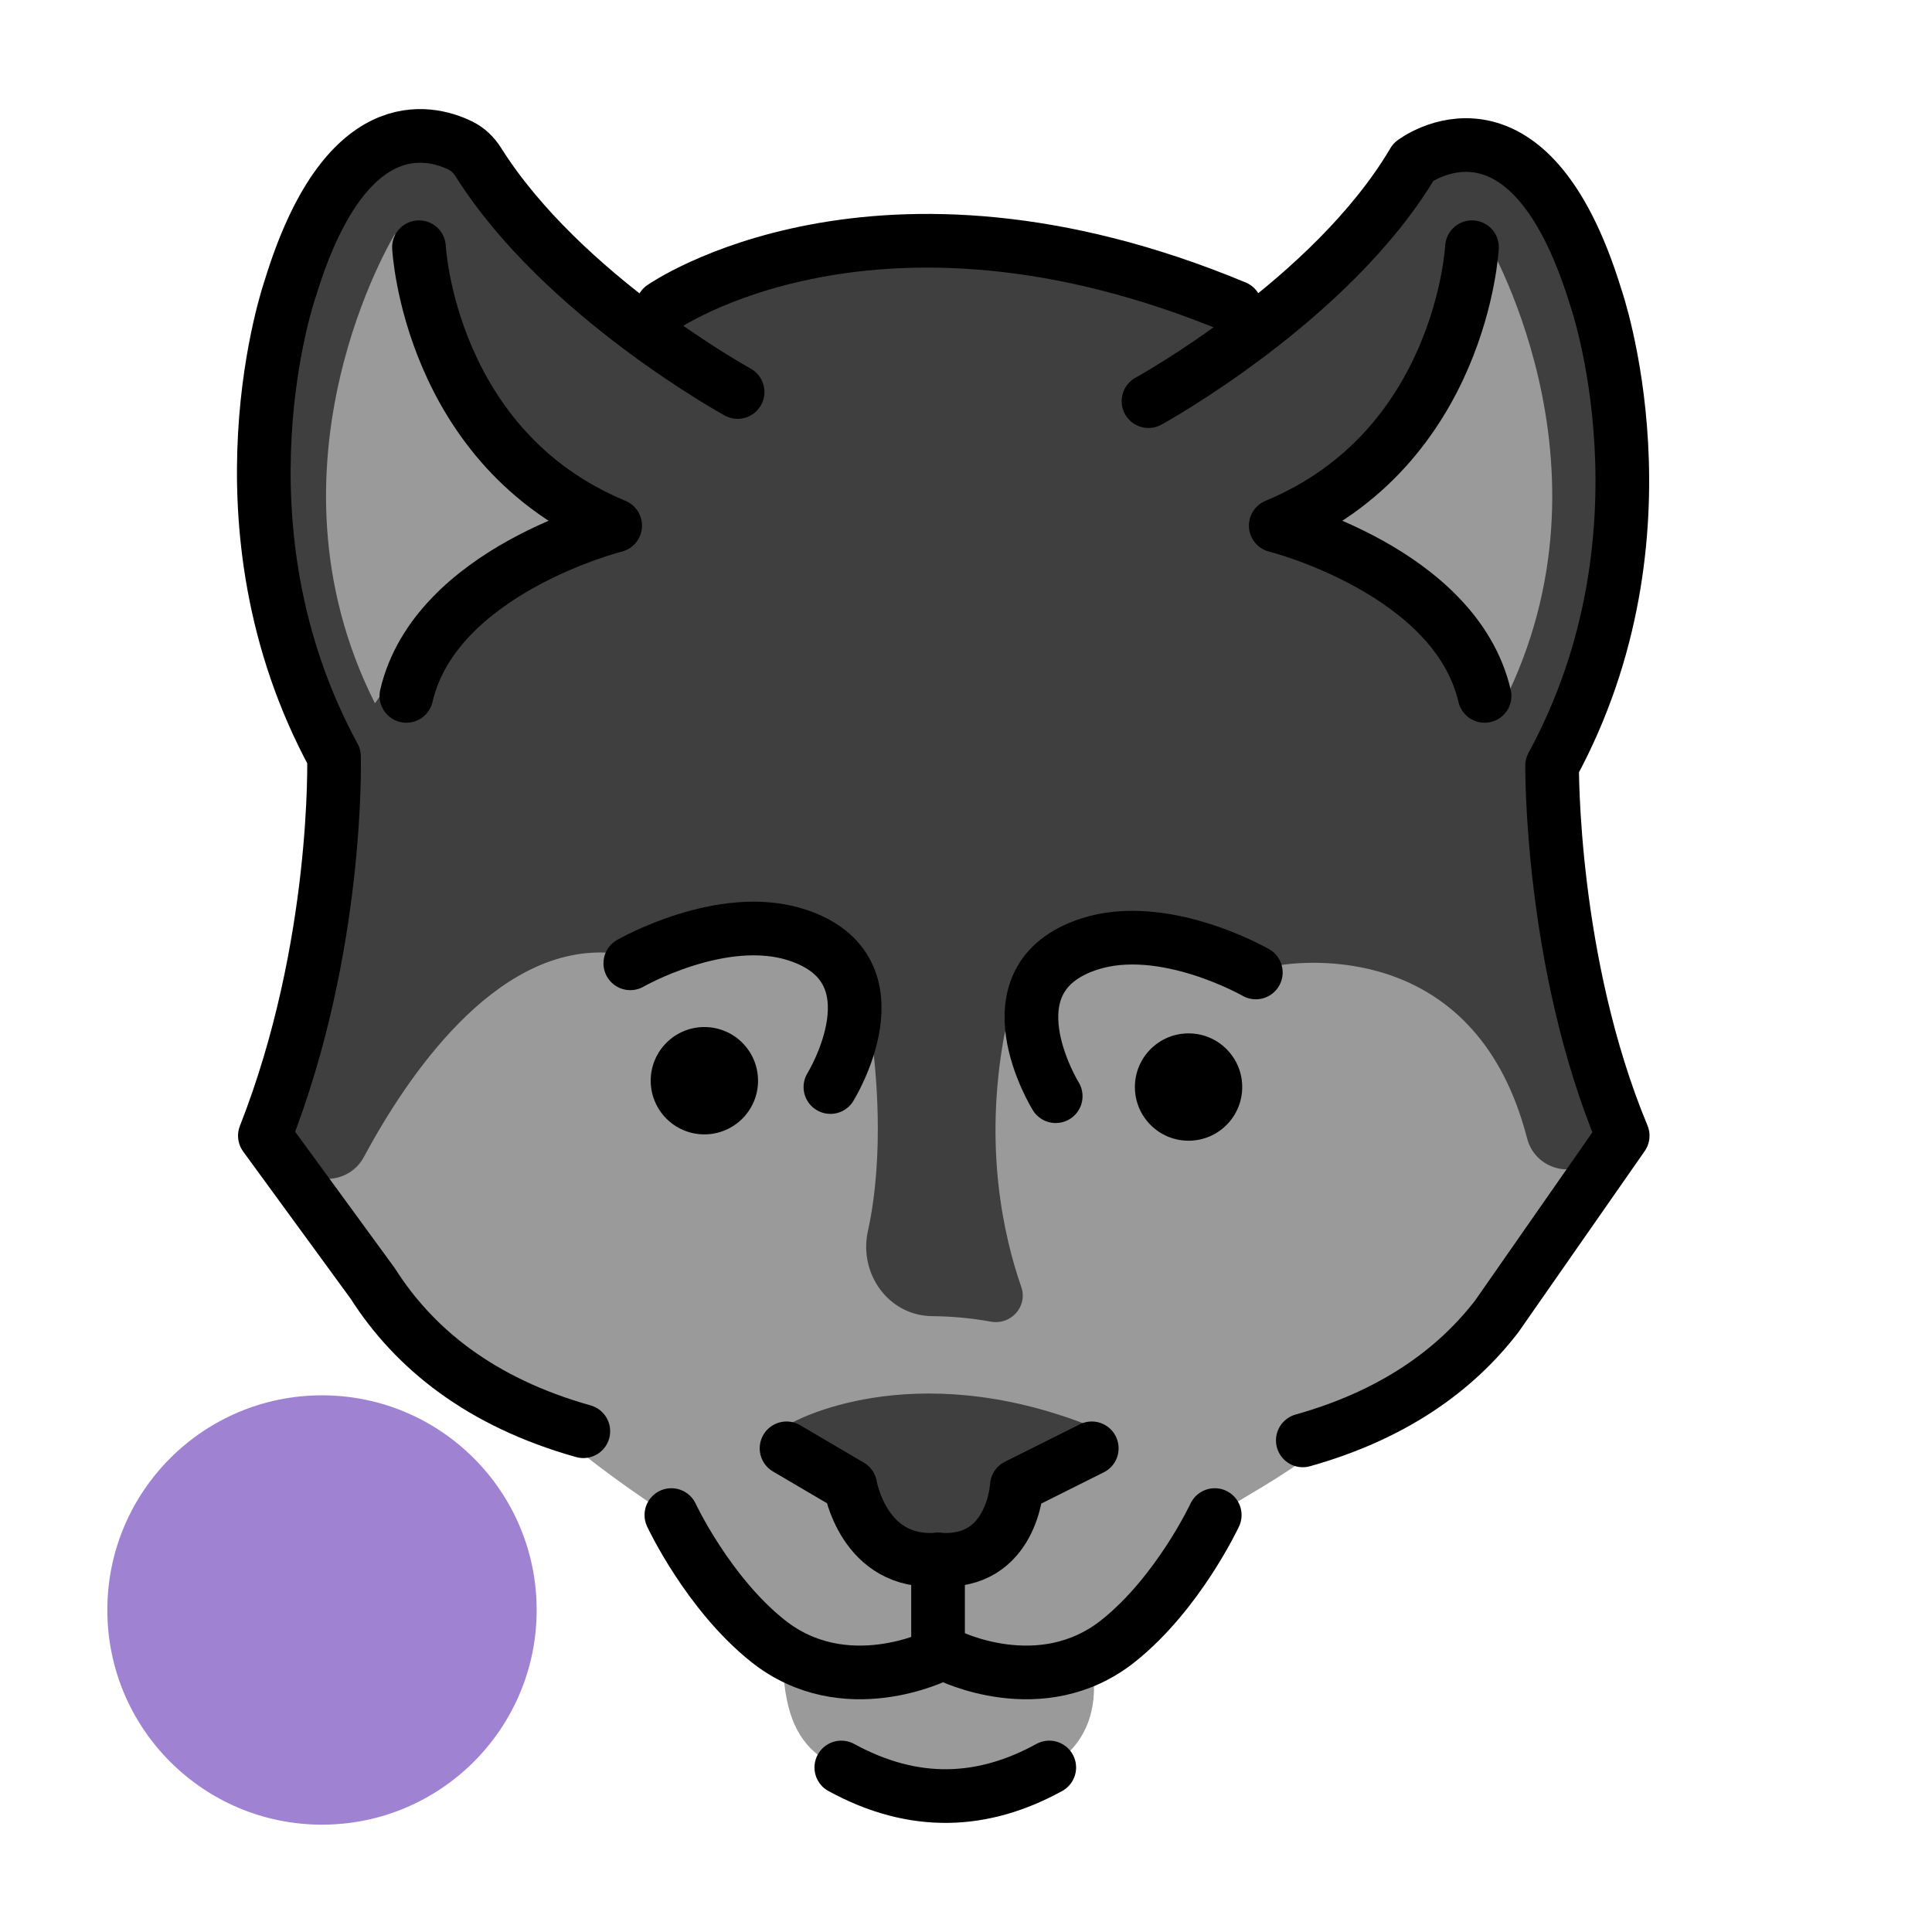
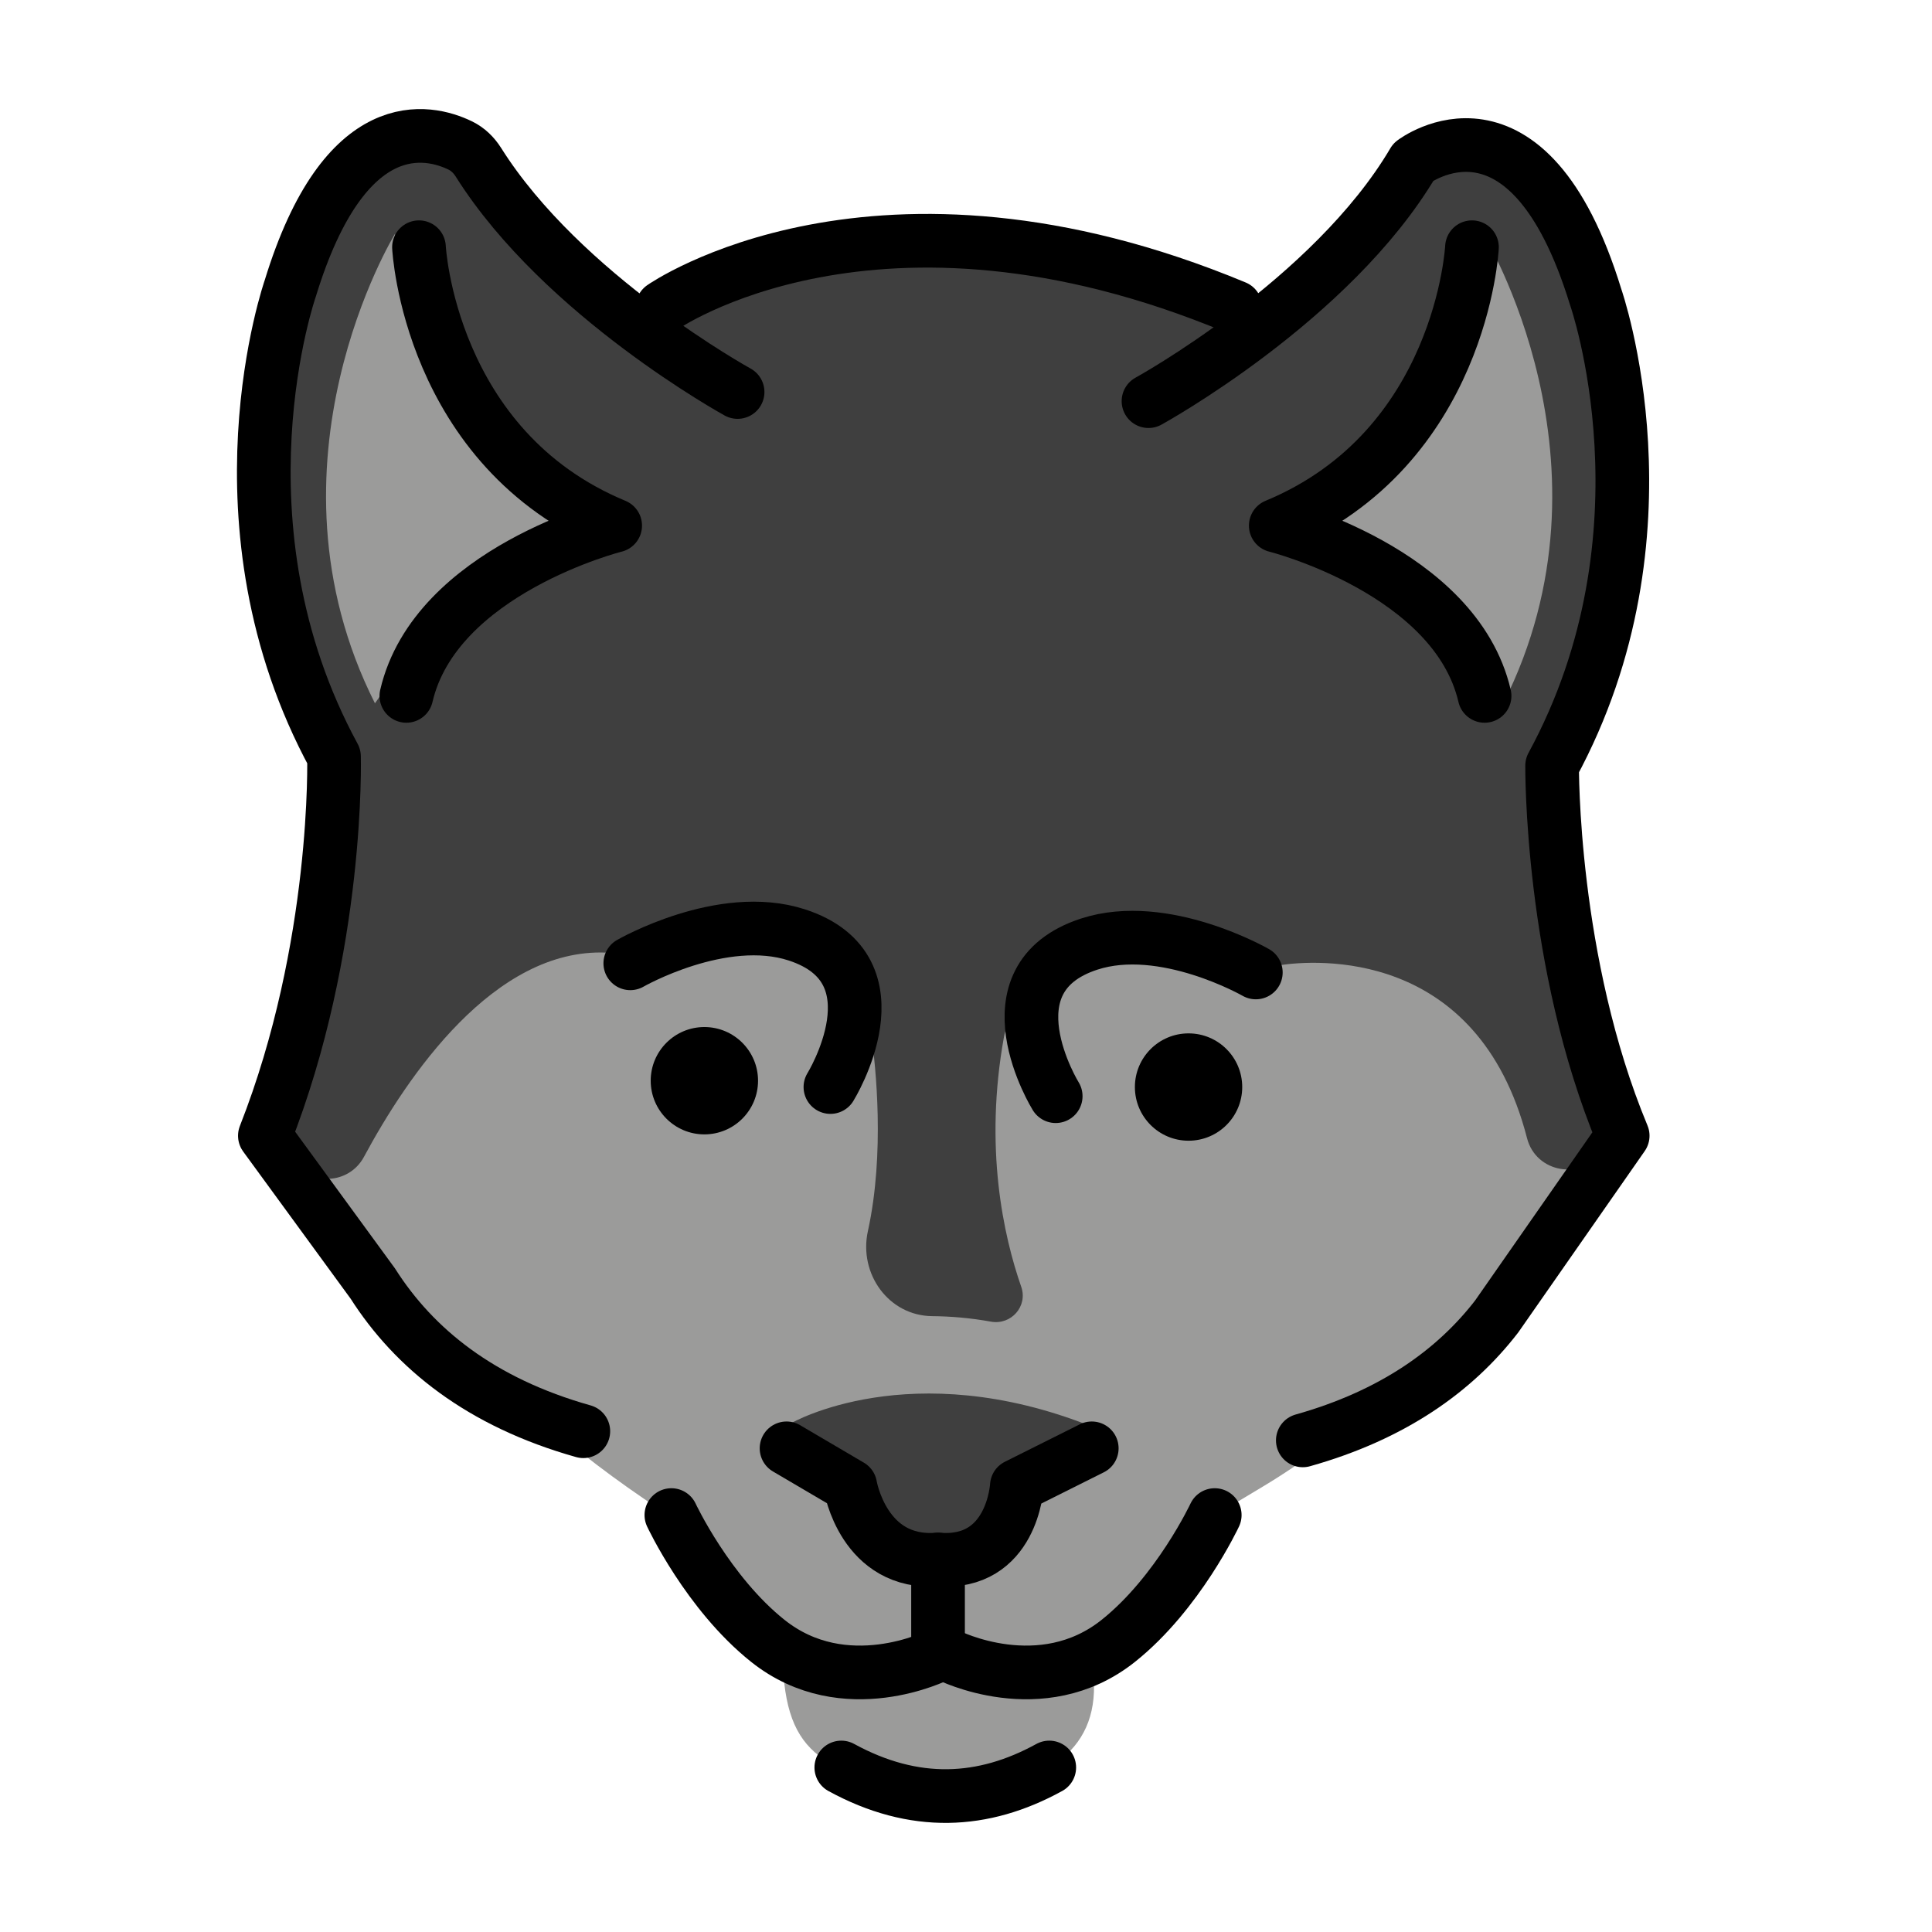
<svg xmlns="http://www.w3.org/2000/svg" id="emoji" viewBox="0 0 72 72">
  <g id="color">
-     <path fill="#9a9a9b" d="m53.213,6.21l-6.25,6s-5.875-3.125-12-3.125-10.75,3-10.75,3l-7.183-3.857-2.703-.645-1.451,2.096-1.532,6.933s-.852,7.723,1.774,9.598-2.41,15.598-2.41,15.598l3.636,5.818,5.083,4.621c1.438,1.308,2.966,2.514,4.573,3.609l.338.23s3.333,7.583,10.994,5.596c0,0,5.756,3.487,10.381-5.471l1.346-.808c.768-.461,1.512-.963,2.227-1.503l4.678-3.536,6.124-8.028s-3.366-10.406-2.616-13.906,2.866-9.391,2.616-11.141-1.375-8.453-1.375-8.453c0,0-1.875-4.75-5.5-2.625Z" />
+     <path fill="#9b9b9a" d="m53.213,6.21l-6.25,6s-5.875-3.125-12-3.125-10.75,3-10.75,3l-7.183-3.857-2.703-.645-1.451,2.096-1.532,6.933s-.852,7.723,1.774,9.598-2.41,15.598-2.41,15.598l3.636,5.818,5.083,4.621c1.438,1.308,2.966,2.514,4.573,3.609l.338.23s3.333,7.583,10.994,5.596c0,0,5.756,3.487,10.381-5.471l1.346-.808c.768-.461,1.512-.963,2.227-1.503l4.678-3.536,6.124-8.028s-3.366-10.406-2.616-13.906,2.866-9.391,2.616-11.141-1.375-8.453-1.375-8.453c0,0-1.875-4.75-5.5-2.625Z" />
    <path fill="#3f3f3f" d="m10.898,43.242c.657.975,2.11.906,2.666-.13,1.618-3.012,4.85-7.782,9.024-7.611l6.724-.369c.535-.029,1.048.218,1.359.655l1.536,2.161c.145.204.239.435.273.683.151,1.089.504,4.335-.136,7.248-.349,1.589.771,3.155,2.397,3.17.679.006,1.415.065,2.188.205.754.136,1.382-.574,1.13-1.297-.661-1.898-1.393-5.188-.642-9.329.054-.297.199-.576.406-.796l1.942-2.059c.312-.331.752-.509,1.205-.489l2.941.131c.063.003.125.009.187.02l3.152.525c.16.027.315.029.475.005,1.237-.181,7.342-.69,9.184,6.454.334,1.294,2.043,1.585,2.795.481h0c.245-.36.329-.806.231-1.23l-2.598-11.245c-.055-.238-.053-.485.005-.723l.642-2.625,1.97-8.081c.051-.209.058-.426.021-.638l-1.233-7.061c-.019-.108-.049-.214-.09-.316l-1.23-3.048c-.05-.124-.111-.246-.19-.354-.607-.831-1.551-1.357-2.584-1.433l-1.189-.087c-.495-.036-.978.165-1.301.543l-3.654,4.274c-.164.192-.372.341-.607.435l-.767.307c-.35.14-.739.149-1.095.024l-4.502-1.572c-.13-.045-.265-.073-.403-.083l-8.73-.629c-.207-.015-.414.011-.61.078l-7.242,2.438c-.541.182-1.138.055-1.557-.333l-5.466-5.045c-.261-.241-.596-.386-.95-.41l-1.371-.096c-.568-.04-1.113.233-1.421.712l-1.618,2.514c-.098.153-.169.322-.21.499l-1.422,6.255c-.038.169-.049.344-.029.517l.719,6.532c.015.137.048.271.098.399l1.635,4.173c.105.268.134.56.083.844l-1.185,6.64c-.011.062-.026.124-.045.185l-1.753,5.696c-.139.451-.066.941.198,1.332l.643.955Z" />
    <path fill="#3f3f3f" d="m29.489,53.035s4.438-2.562,11.188.125l.062.812-2.25,1.5-.938,1.625s-1.312,1.25-2,1-3-1.125-3-1.125l-.75-1.562-2.625-1.438.062-.875" />
-     <path fill="#9a9a9b" d="m55.275,8.71s5.25,8.562.75,17.5c0,0-4.438-6.5-7.938-6.375,0,0,7.062-4.25,7.188-11.125Z" />
-     <path fill="#9a9a9b" d="m14.723,8.71s-5.25,8.562-.75,17.5c0,0,4.438-6.5,7.938-6.375,0,0-7.062-4.25-7.188-11.125Z" />
-     <path fill="#9a9a9b" d="m29.177,62.076c.087,1.832.549,2.831,1.534,3.493.587.394,1.293.574,2.0.612l3.98.215c1.029.056,2.082-.2,2.878-.855.917-.753,1.327-1.808,1.17-3.259l-11.563-.206" />
+     <path fill="#9b9b9a" d="m55.275,8.71s5.25,8.562.75,17.5c0,0-4.438-6.5-7.938-6.375,0,0,7.062-4.25,7.188-11.125Z" />
+     <path fill="#9b9b9a" d="m14.723,8.71s-5.25,8.562-.75,17.5c0,0,4.438-6.5,7.938-6.375,0,0-7.062-4.25-7.188-11.125Z" />
+     <path fill="#9b9b9a" d="m29.177,62.076c.087,1.832.549,2.831,1.534,3.493.587.394,1.293.574,2.0.612l3.98.215c1.029.056,2.082-.2,2.878-.855.917-.753,1.327-1.808,1.17-3.259l-11.563-.206" />
  </g>
  <g id="line">
    <circle cx="26.25" cy="40.275" r="2" />
    <circle cx="44.294" cy="40.511" r="2" />
-     <path fill="none" stroke="#000000" stroke-linecap="round" stroke-linejoin="round" stroke-width="2" d="m29.312,53.975l2.375,1.396s.49,2.967,3.271,2.748v3.562s-3.469,1.76-6.344-.531c-2.237-1.783-3.594-4.688-3.594-4.688" />
-     <path fill="none" stroke="#000000" stroke-linecap="round" stroke-linejoin="round" stroke-width="2" d="m21.739,53.338c-3.831-1.077-6.303-3.08-7.846-5.504l-4.022-5.508c2.774-7.051,2.576-14.134,2.576-14.134-4.708-8.667-1.625-17.458-1.625-17.458,2.032-6.629,5.156-5.881,6.327-5.314.285.138.513.361.681.628,3.137,4.982,9.658,8.561,9.658,8.561" />
-     <path fill="none" stroke="#000000" stroke-linecap="round" stroke-linejoin="round" stroke-width="2" d="m15.614,9.213s.375,7.5,7.312,10.375c0,0-6.698,1.679-7.782,6.346" />
-     <path fill="none" stroke="#000000" stroke-linecap="round" stroke-linejoin="round" stroke-width="2" d="m54.856,9.213s-.375,7.5-7.312,10.375c0,0,6.698,1.679,7.782,6.346" />
-     <path fill="none" stroke="#000000" stroke-linecap="round" stroke-linejoin="round" stroke-width="2" d="m30.947,40.511s2.711-4.381-1.25-5.669c-2.792-.907-6.208,1.058-6.208,1.058" />
-     <path fill="none" stroke="#000000" stroke-linecap="round" stroke-linejoin="round" stroke-width="2" d="m35.332,61.681s3.469,1.76,6.344-.531c2.237-1.783,3.594-4.688,3.594-4.688" />
-     <path fill="none" stroke="#000000" stroke-linecap="round" stroke-linejoin="round" stroke-width="2" d="m40.687,53.975l-2.792,1.396s-.157,2.967-2.938,2.748" />
-     <path fill="none" stroke="#000000" stroke-linecap="round" stroke-linejoin="round" stroke-width="2" d="m42.801,14.95s6.833-3.75,9.875-8.917c0,0,4.25-3.25,6.792,5.042,0,0,3.083,8.792-1.625,17.458,0,0-.068,7.319,2.63,13.793l-4.697,6.736c-1.56,2.022-3.872,3.674-7.224,4.617" />
-     <path fill="none" stroke="#000000" stroke-linecap="round" stroke-linejoin="round" stroke-width="2" d="m39.343,40.852s-2.711-4.381,1.25-5.669c2.792-.907,6.208,1.058,6.208,1.058" />
-     <path fill="none" stroke="#000000" stroke-linecap="round" stroke-linejoin="round" stroke-width="2" d="m24.688,11.451s7.952-5.577,21.352,0" />
-     <path fill="none" stroke="#000000" stroke-linecap="round" stroke-linejoin="round" stroke-width="2" d="m31.353,65.869c2.719,1.486,5.29,1.353,7.75,0" />
+     <path fill="none" stroke="#000" stroke-linecap="round" stroke-linejoin="round" stroke-width="2" d="m29.312,53.975l2.375,1.396s.49,2.967,3.271,2.748v3.562s-3.469,1.76-6.344-.531c-2.237-1.783-3.594-4.688-3.594-4.688" />
+     <path fill="none" stroke="#000" stroke-linecap="round" stroke-linejoin="round" stroke-width="2" d="m21.739,53.338c-3.831-1.077-6.303-3.08-7.846-5.504l-4.022-5.508c2.774-7.051,2.576-14.134,2.576-14.134-4.708-8.667-1.625-17.458-1.625-17.458,2.032-6.629,5.156-5.881,6.327-5.314.285.138.513.361.681.628,3.137,4.982,9.658,8.561,9.658,8.561" />
+     <path fill="none" stroke="#000" stroke-linecap="round" stroke-linejoin="round" stroke-width="2" d="m15.614,9.213s.375,7.5,7.312,10.375c0,0-6.698,1.679-7.782,6.346" />
+     <path fill="none" stroke="#000" stroke-linecap="round" stroke-linejoin="round" stroke-width="2" d="m54.856,9.213s-.375,7.5-7.312,10.375c0,0,6.698,1.679,7.782,6.346" />
+     <path fill="none" stroke="#000" stroke-linecap="round" stroke-linejoin="round" stroke-width="2" d="m30.947,40.511s2.711-4.381-1.25-5.669c-2.792-.907-6.208,1.058-6.208,1.058" />
+     <path fill="none" stroke="#000" stroke-linecap="round" stroke-linejoin="round" stroke-width="2" d="m35.332,61.681s3.469,1.76,6.344-.531c2.237-1.783,3.594-4.688,3.594-4.688" />
+     <path fill="none" stroke="#000" stroke-linecap="round" stroke-linejoin="round" stroke-width="2" d="m40.687,53.975l-2.792,1.396s-.157,2.967-2.938,2.748" />
+     <path fill="none" stroke="#000" stroke-linecap="round" stroke-linejoin="round" stroke-width="2" d="m42.801,14.95s6.833-3.75,9.875-8.917c0,0,4.25-3.25,6.792,5.042,0,0,3.083,8.792-1.625,17.458,0,0-.068,7.319,2.63,13.793l-4.697,6.736c-1.56,2.022-3.872,3.674-7.224,4.617" />
+     <path fill="none" stroke="#000" stroke-linecap="round" stroke-linejoin="round" stroke-width="2" d="m39.343,40.852s-2.711-4.381,1.25-5.669c2.792-.907,6.208,1.058,6.208,1.058" />
+     <path fill="none" stroke="#000" stroke-linecap="round" stroke-linejoin="round" stroke-width="2" d="m24.688,11.451s7.952-5.577,21.352,0" />
+     <path fill="none" stroke="#000" stroke-linecap="round" stroke-linejoin="round" stroke-width="2" d="m31.353,65.869c2.719,1.486,5.29,1.353,7.75,0" />
  </g>
-   <circle cx="12" cy="60" r="8" fill="#9575CD" opacity="0.9" />
</svg>
